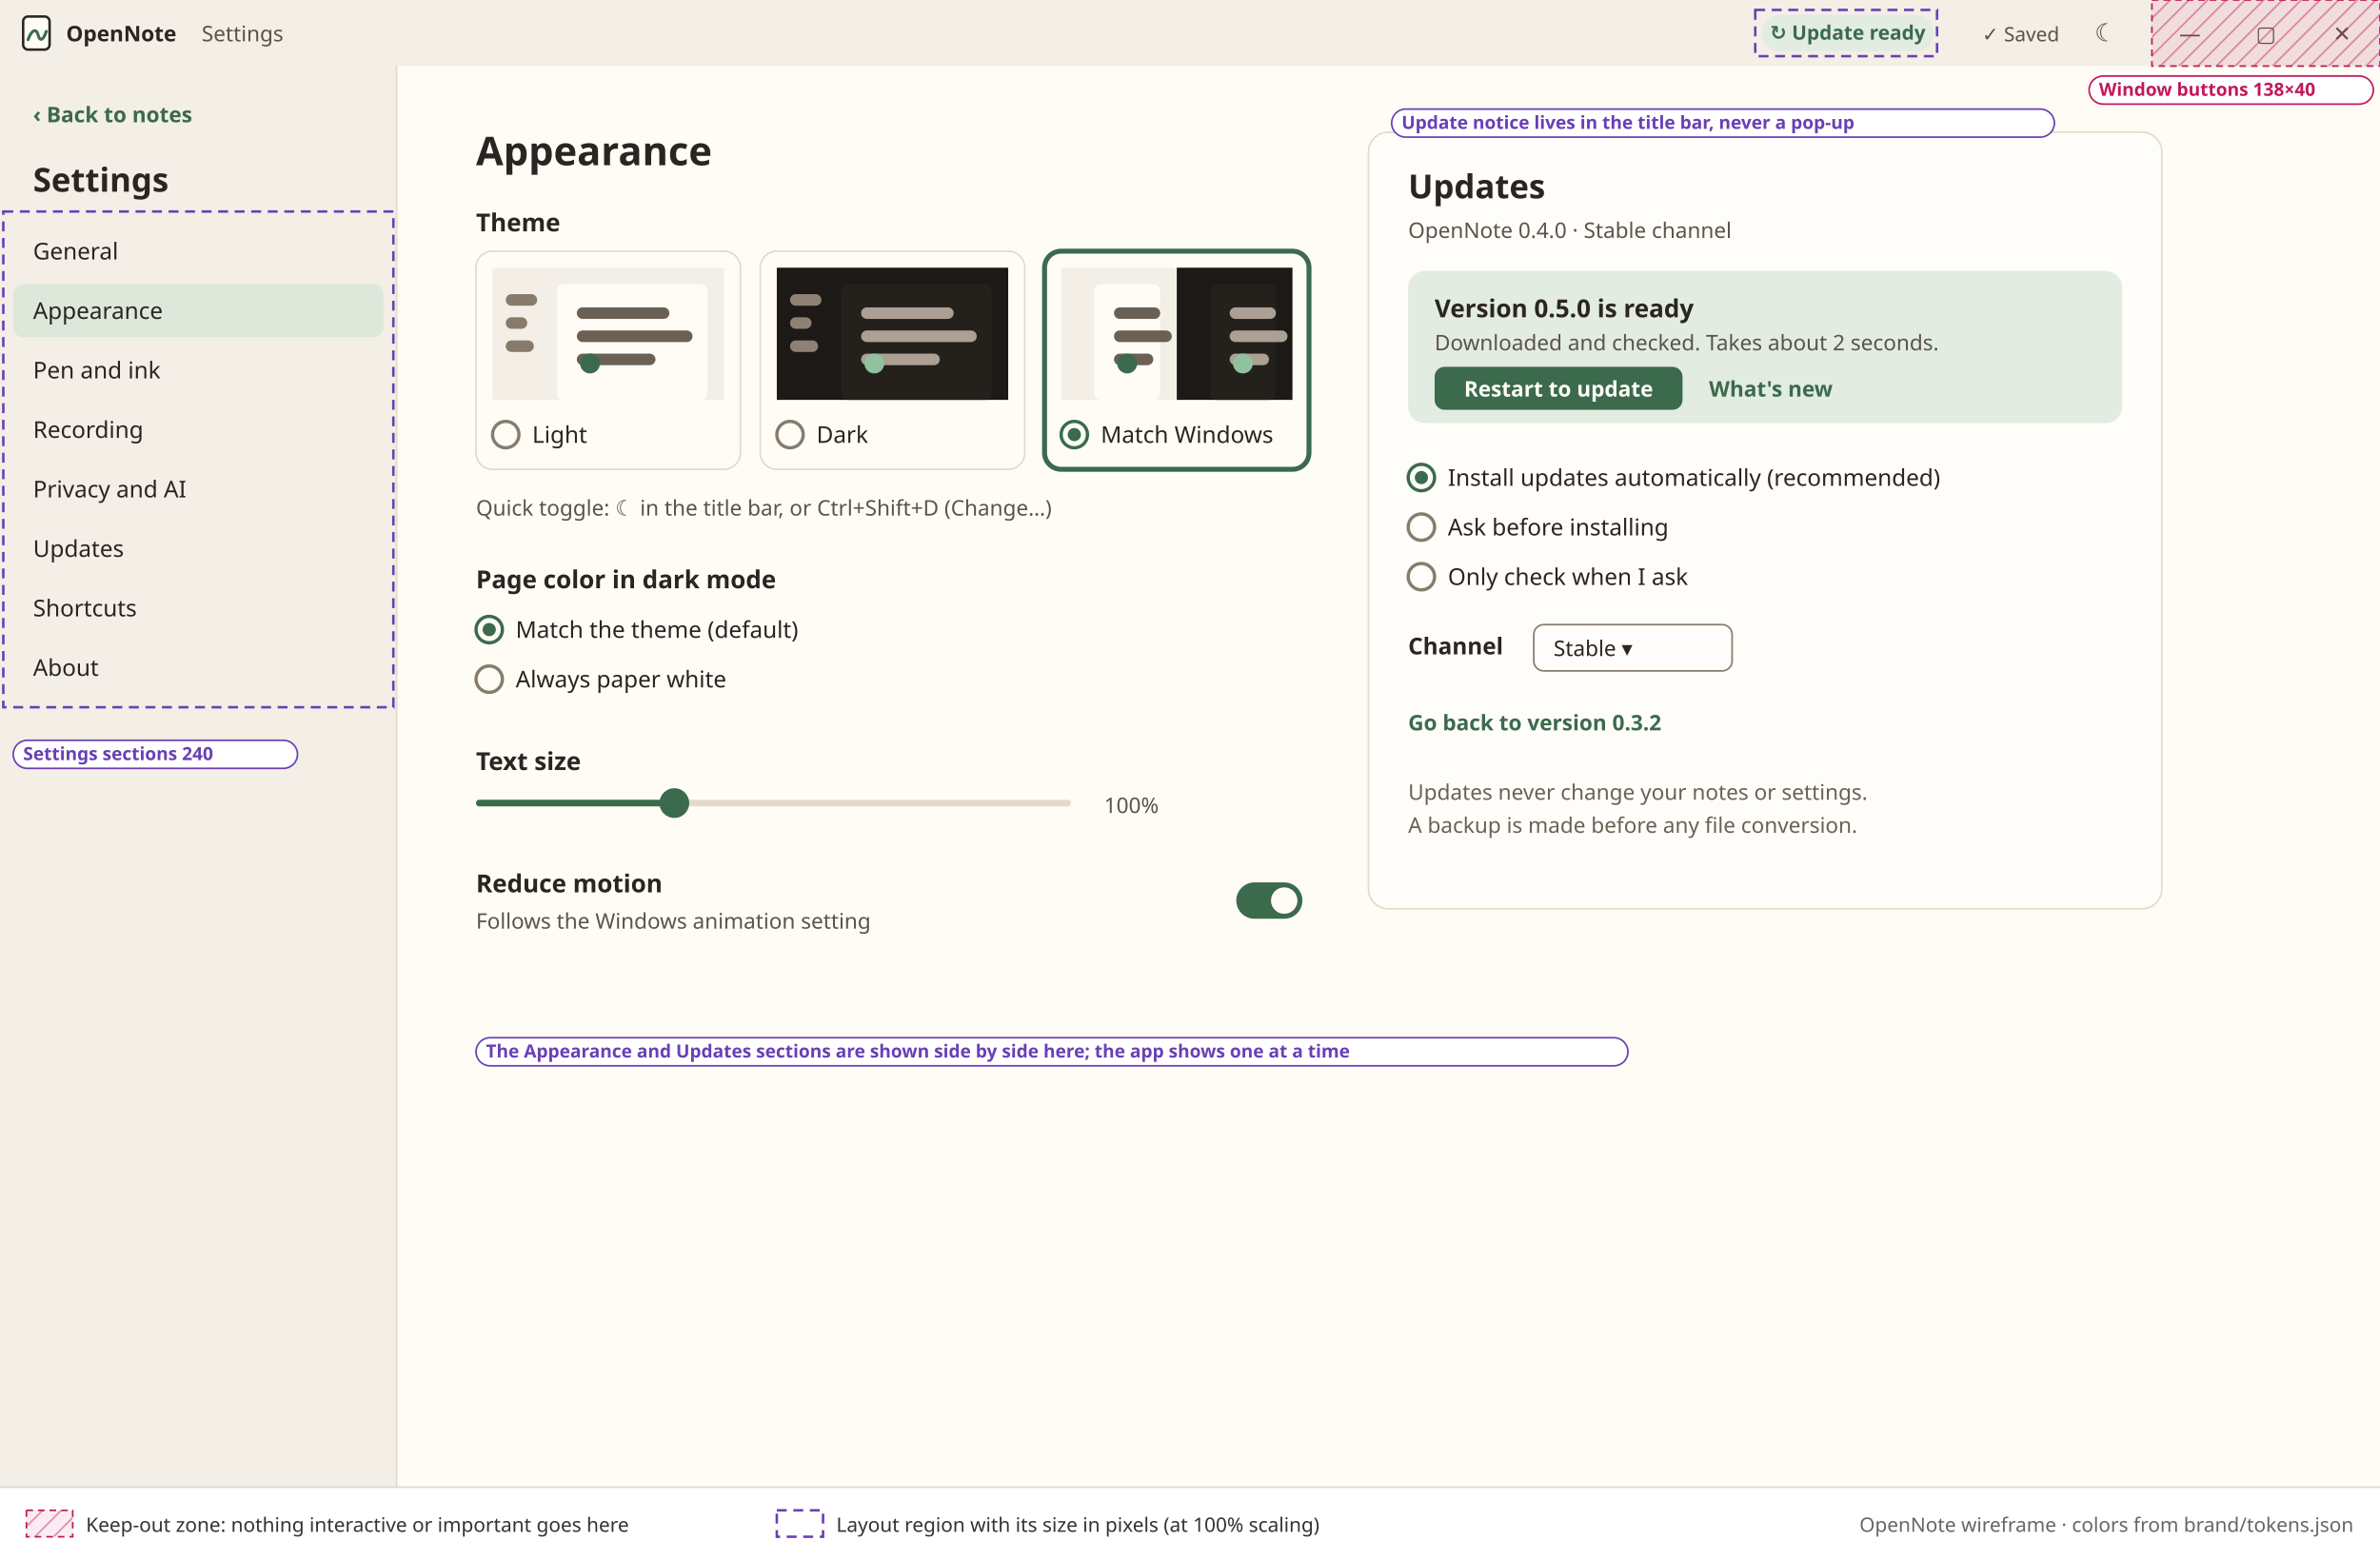
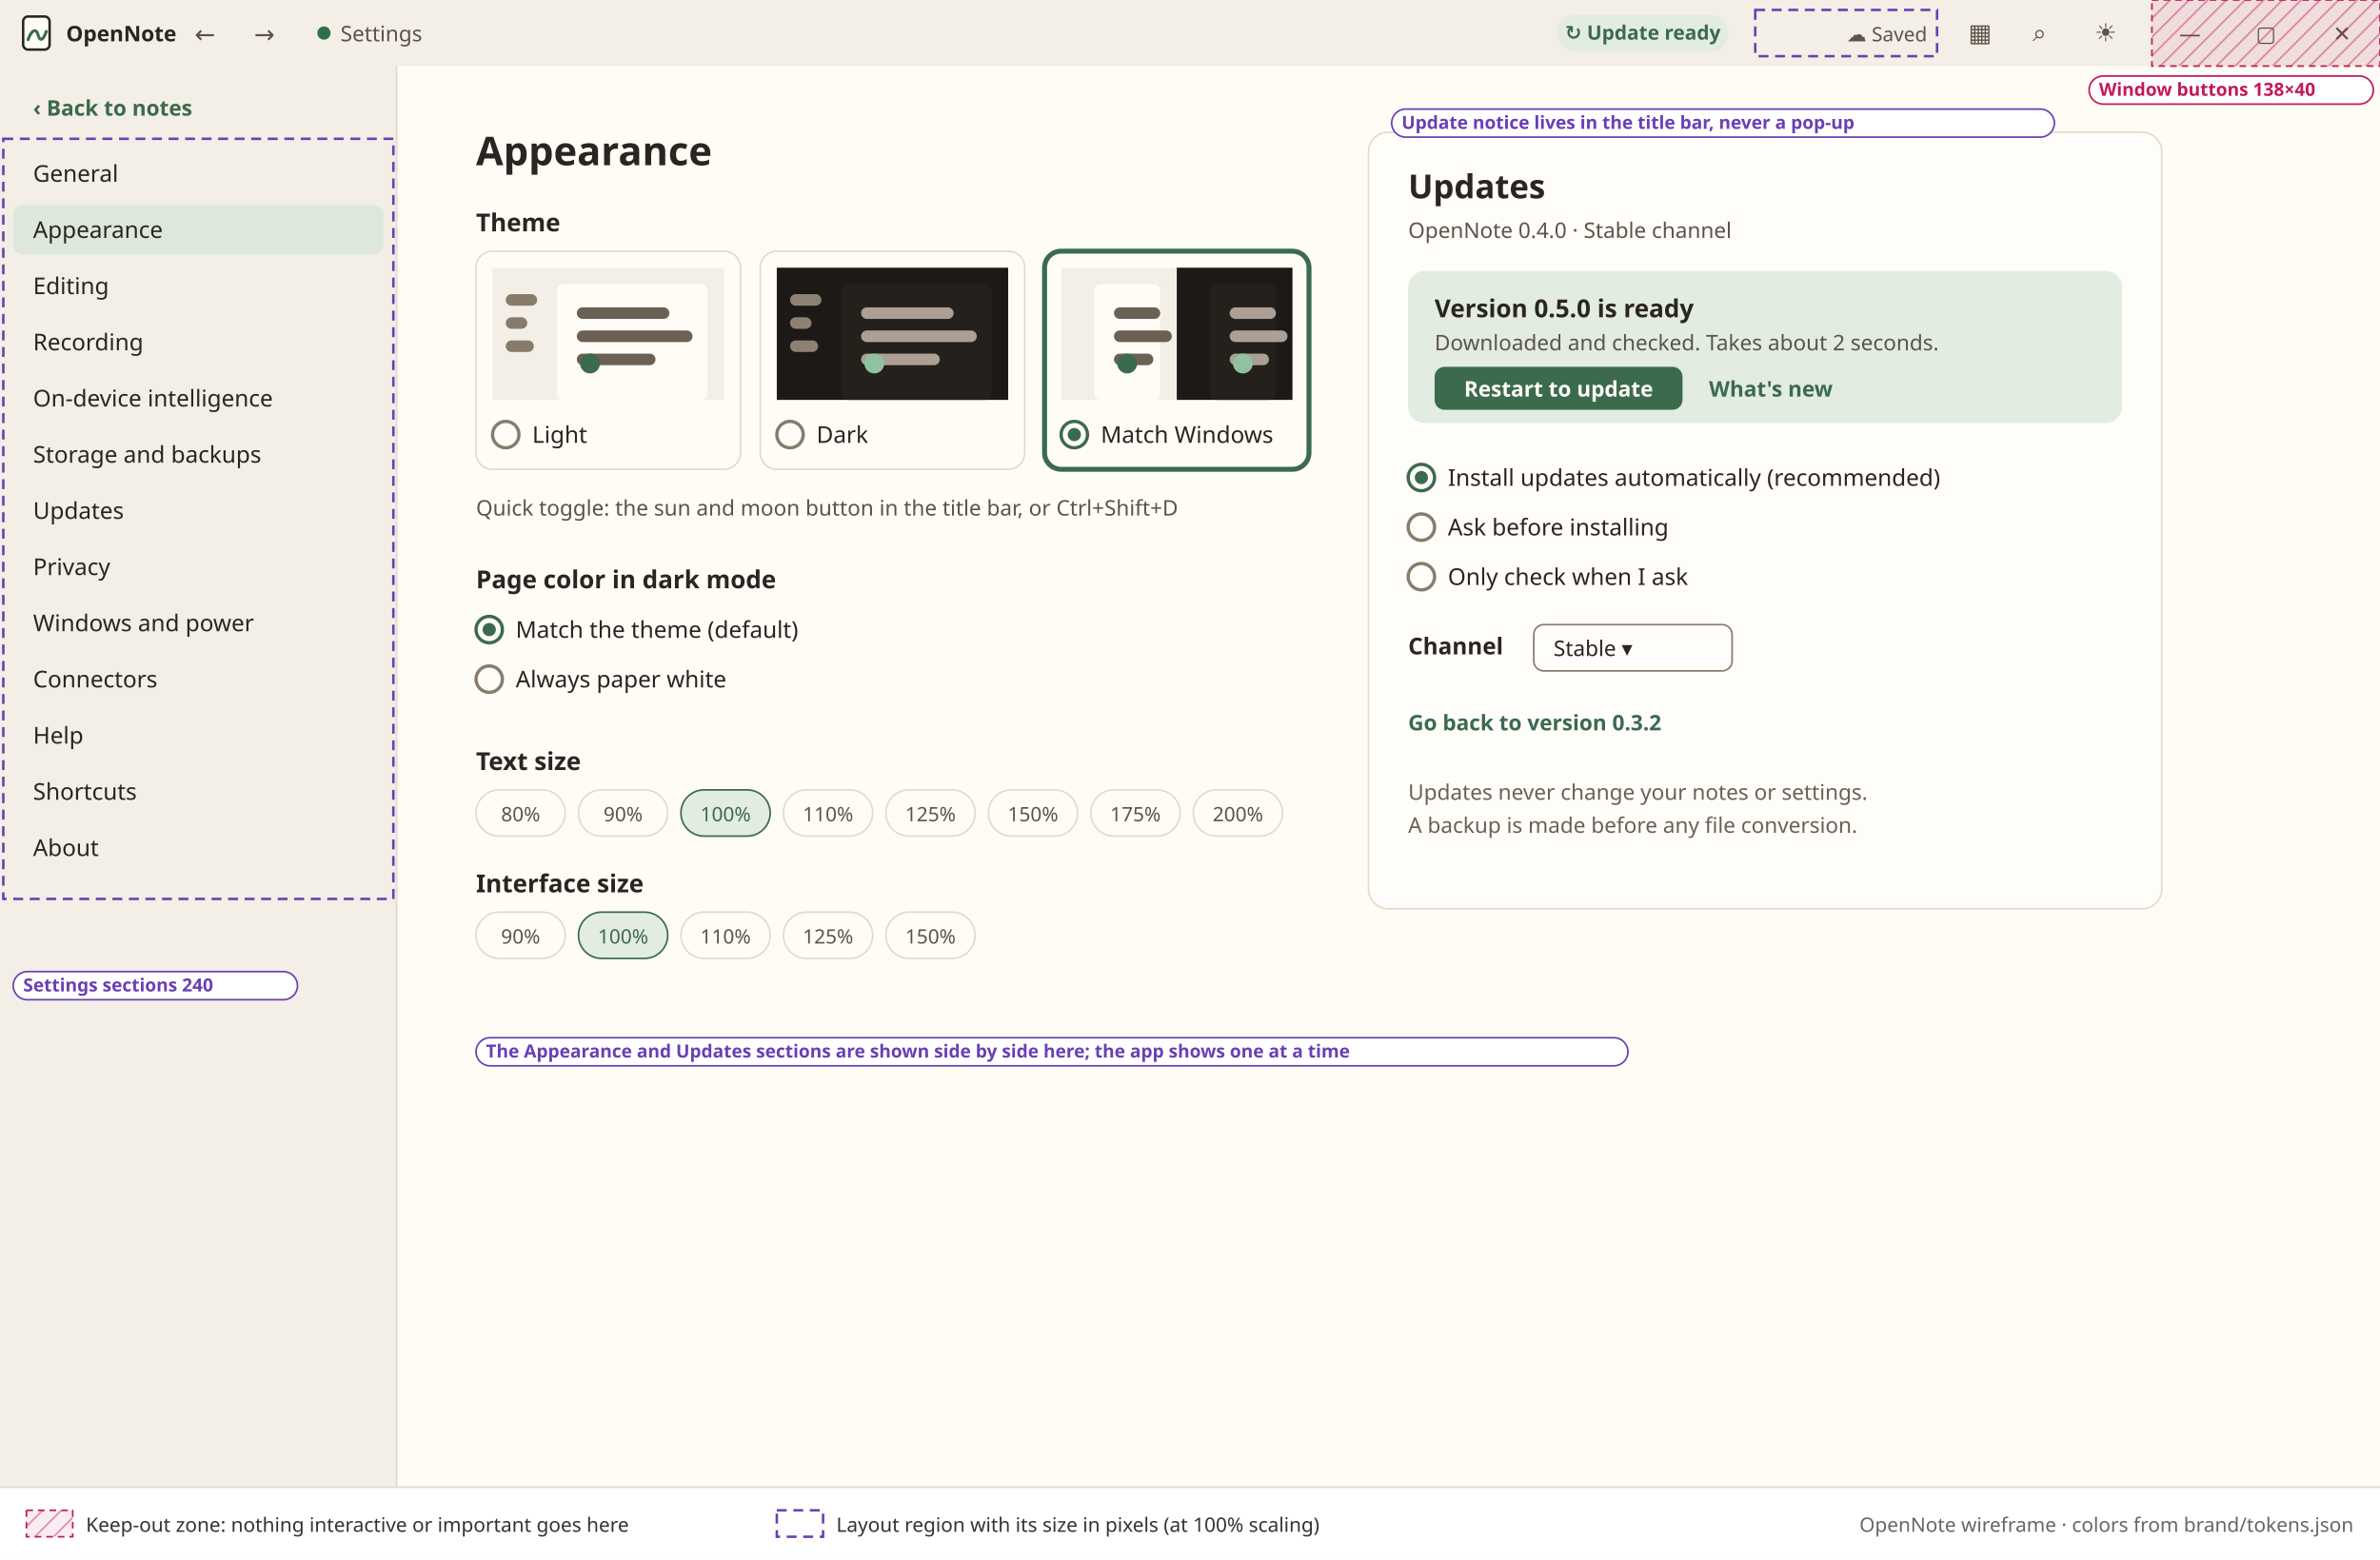
<svg xmlns="http://www.w3.org/2000/svg" viewBox="0 0 1440 944" width="1440" height="944" role="img">
  <defs>
    <pattern id="hatch" width="8" height="8" patternUnits="userSpaceOnUse" patternTransform="rotate(45)">
      <rect width="8" height="8" fill="#C2185B" fill-opacity="0.08" />
      <line x1="0" y1="0" x2="0" y2="8" stroke="#C2185B" stroke-opacity="0.45" stroke-width="2" />
    </pattern>
    <filter id="shadow" x="-10%" y="-10%" width="120%" height="130%">
      <feDropShadow dx="0" dy="4" stdDeviation="6" flood-color="#2B2521" flood-opacity="0.16" />
    </filter>
  </defs>
  <rect x="0" y="0" width="1440" height="900" rx="0" fill="#F3EEE6" />
  <rect x="0" y="0" width="1440" height="40" rx="0" fill="#F3EEE6" />
  <rect x="14" y="10" width="16" height="20" rx="3" fill="#FFFCF6" stroke="#2B2521" stroke-width="1.5" />
  <path d="M17 24c2-6 5-7 6-3s3 4 5-2" fill="none" stroke-linecap="round" stroke-linejoin="round" stroke="#3B6A4D" stroke-width="1.8" />
  <text x="40" y="25" font-size="13" font-weight="600" fill="#2B2521" text-anchor="start" font-family="'Atkinson Hyperlegible Next', 'Segoe UI', system-ui, sans-serif">OpenNote</text>
-   <text x="122" y="25" font-size="13" font-weight="400" fill="#5C534A" text-anchor="start" font-family="'Atkinson Hyperlegible Next', 'Segoe UI', system-ui, sans-serif">Settings</text>
-   <text x="1274" y="25" font-size="15" font-weight="400" fill="#5C534A" text-anchor="middle" font-family="'Atkinson Hyperlegible Next', 'Segoe UI', system-ui, sans-serif">☾</text>
-   <text x="1246" y="25" font-size="12" font-weight="400" fill="#5C534A" text-anchor="end" font-family="'Atkinson Hyperlegible Next', 'Segoe UI', system-ui, sans-serif">✓ Saved</text>
-   <rect x="1066" y="9" width="104" height="22" rx="11" fill="#E2ECE1" />
-   <text x="1118" y="24" font-size="12" font-weight="600" fill="#3B6A4D" text-anchor="middle" font-family="'Atkinson Hyperlegible Next', 'Segoe UI', system-ui, sans-serif">↻ Update ready</text>
+   <text x="124" y="26" font-size="15" font-weight="400" fill="#5C534A" text-anchor="middle" font-family="'Atkinson Hyperlegible Next', 'Segoe UI', system-ui, sans-serif">←</text>
+   <text x="160" y="26" font-size="15" font-weight="400" fill="#5C534A" text-anchor="middle" font-family="'Atkinson Hyperlegible Next', 'Segoe UI', system-ui, sans-serif">→</text>
+   <circle cx="196" cy="20" r="4" fill="#2E7048" />
+   <text x="206" y="25" font-size="13" font-weight="400" fill="#5C534A" text-anchor="start" font-family="'Atkinson Hyperlegible Next', 'Segoe UI', system-ui, sans-serif">Settings</text>
+   <text x="1166" y="25" font-size="12" font-weight="400" fill="#5C534A" text-anchor="end" font-family="'Atkinson Hyperlegible Next', 'Segoe UI', system-ui, sans-serif">☁ Saved</text>
+   <text x="1198" y="25" font-size="15" font-weight="400" fill="#5C534A" text-anchor="middle" font-family="'Atkinson Hyperlegible Next', 'Segoe UI', system-ui, sans-serif">▦</text>
+   <text x="1234" y="25" font-size="15" font-weight="400" fill="#5C534A" text-anchor="middle" font-family="'Atkinson Hyperlegible Next', 'Segoe UI', system-ui, sans-serif">⌕</text>
+   <text x="1274" y="25" font-size="15" font-weight="400" fill="#5C534A" text-anchor="middle" font-family="'Atkinson Hyperlegible Next', 'Segoe UI', system-ui, sans-serif">☀</text>
+   <rect x="942" y="9" width="104" height="22" rx="11" fill="#E2ECE1" />
+   <text x="994" y="24" font-size="12" font-weight="600" fill="#3B6A4D" text-anchor="middle" font-family="'Atkinson Hyperlegible Next', 'Segoe UI', system-ui, sans-serif">↻ Update ready</text>
  <text x="1325" y="25" font-size="13" font-weight="400" fill="#5C534A" text-anchor="middle" font-family="'Atkinson Hyperlegible Next', 'Segoe UI', system-ui, sans-serif">—</text>
  <text x="1371" y="25" font-size="13" font-weight="400" fill="#5C534A" text-anchor="middle" font-family="'Atkinson Hyperlegible Next', 'Segoe UI', system-ui, sans-serif">▢</text>
  <text x="1417" y="25" font-size="13" font-weight="400" fill="#5C534A" text-anchor="middle" font-family="'Atkinson Hyperlegible Next', 'Segoe UI', system-ui, sans-serif">✕</text>
  <rect x="240" y="40" width="1200" height="860" rx="0" fill="#FFFCF6" />
  <rect x="0" y="40" width="240" height="860" rx="0" fill="#F3EEE6" />
  <line x1="240" y1="40" x2="240" y2="900" stroke="#E3DACC" />
-   <text x="20" y="74" font-size="13" font-weight="600" fill="#3B6A4D" text-anchor="start" font-family="'Atkinson Hyperlegible Next', 'Segoe UI', system-ui, sans-serif">‹ Back to notes</text>
-   <text x="20" y="116" font-size="20" font-weight="600" fill="#2B2521" text-anchor="start" font-family="'Atkinson Hyperlegible Next', 'Segoe UI', system-ui, sans-serif">Settings</text>
-   <text x="20" y="157" font-size="14" font-weight="400" fill="#2B2521" text-anchor="start" font-family="'Atkinson Hyperlegible Next', 'Segoe UI', system-ui, sans-serif">General</text>
-   <rect x="8" y="172" width="224" height="32" rx="6" fill="#DDE8DA" />
-   <text x="20" y="193" font-size="14" font-weight="400" fill="#2B2521" text-anchor="start" font-family="'Atkinson Hyperlegible Next', 'Segoe UI', system-ui, sans-serif">Appearance</text>
-   <text x="20" y="229" font-size="14" font-weight="400" fill="#2B2521" text-anchor="start" font-family="'Atkinson Hyperlegible Next', 'Segoe UI', system-ui, sans-serif">Pen and ink</text>
-   <text x="20" y="265" font-size="14" font-weight="400" fill="#2B2521" text-anchor="start" font-family="'Atkinson Hyperlegible Next', 'Segoe UI', system-ui, sans-serif">Recording</text>
-   <text x="20" y="301" font-size="14" font-weight="400" fill="#2B2521" text-anchor="start" font-family="'Atkinson Hyperlegible Next', 'Segoe UI', system-ui, sans-serif">Privacy and AI</text>
-   <text x="20" y="337" font-size="14" font-weight="400" fill="#2B2521" text-anchor="start" font-family="'Atkinson Hyperlegible Next', 'Segoe UI', system-ui, sans-serif">Updates</text>
-   <text x="20" y="373" font-size="14" font-weight="400" fill="#2B2521" text-anchor="start" font-family="'Atkinson Hyperlegible Next', 'Segoe UI', system-ui, sans-serif">Shortcuts</text>
-   <text x="20" y="409" font-size="14" font-weight="400" fill="#2B2521" text-anchor="start" font-family="'Atkinson Hyperlegible Next', 'Segoe UI', system-ui, sans-serif">About</text>
+   <text x="20" y="70" font-size="13" font-weight="600" fill="#3B6A4D" text-anchor="start" font-family="'Atkinson Hyperlegible Next', 'Segoe UI', system-ui, sans-serif">‹ Back to notes</text>
+   <text x="20" y="110" font-size="14" font-weight="400" fill="#2B2521" text-anchor="start" font-family="'Atkinson Hyperlegible Next', 'Segoe UI', system-ui, sans-serif">General</text>
+   <rect x="8" y="124" width="224" height="30" rx="6" fill="#DDE8DA" />
+   <text x="20" y="144" font-size="14" font-weight="400" fill="#2B2521" text-anchor="start" font-family="'Atkinson Hyperlegible Next', 'Segoe UI', system-ui, sans-serif">Appearance</text>
+   <text x="20" y="178" font-size="14" font-weight="400" fill="#2B2521" text-anchor="start" font-family="'Atkinson Hyperlegible Next', 'Segoe UI', system-ui, sans-serif">Editing</text>
+   <text x="20" y="212" font-size="14" font-weight="400" fill="#2B2521" text-anchor="start" font-family="'Atkinson Hyperlegible Next', 'Segoe UI', system-ui, sans-serif">Recording</text>
+   <text x="20" y="246" font-size="14" font-weight="400" fill="#2B2521" text-anchor="start" font-family="'Atkinson Hyperlegible Next', 'Segoe UI', system-ui, sans-serif">On-device intelligence</text>
+   <text x="20" y="280" font-size="14" font-weight="400" fill="#2B2521" text-anchor="start" font-family="'Atkinson Hyperlegible Next', 'Segoe UI', system-ui, sans-serif">Storage and backups</text>
+   <text x="20" y="314" font-size="14" font-weight="400" fill="#2B2521" text-anchor="start" font-family="'Atkinson Hyperlegible Next', 'Segoe UI', system-ui, sans-serif">Updates</text>
+   <text x="20" y="348" font-size="14" font-weight="400" fill="#2B2521" text-anchor="start" font-family="'Atkinson Hyperlegible Next', 'Segoe UI', system-ui, sans-serif">Privacy</text>
+   <text x="20" y="382" font-size="14" font-weight="400" fill="#2B2521" text-anchor="start" font-family="'Atkinson Hyperlegible Next', 'Segoe UI', system-ui, sans-serif">Windows and power</text>
+   <text x="20" y="416" font-size="14" font-weight="400" fill="#2B2521" text-anchor="start" font-family="'Atkinson Hyperlegible Next', 'Segoe UI', system-ui, sans-serif">Connectors</text>
+   <text x="20" y="450" font-size="14" font-weight="400" fill="#2B2521" text-anchor="start" font-family="'Atkinson Hyperlegible Next', 'Segoe UI', system-ui, sans-serif">Help</text>
+   <text x="20" y="484" font-size="14" font-weight="400" fill="#2B2521" text-anchor="start" font-family="'Atkinson Hyperlegible Next', 'Segoe UI', system-ui, sans-serif">Shortcuts</text>
+   <text x="20" y="518" font-size="14" font-weight="400" fill="#2B2521" text-anchor="start" font-family="'Atkinson Hyperlegible Next', 'Segoe UI', system-ui, sans-serif">About</text>
  <text x="288" y="100" font-size="24" font-weight="600" fill="#2B2521" text-anchor="start" font-family="'Atkinson Hyperlegible Next', 'Segoe UI', system-ui, sans-serif">Appearance</text>
  <text x="288" y="140" font-size="15" font-weight="600" fill="#2B2521" text-anchor="start" font-family="'Atkinson Hyperlegible Next', 'Segoe UI', system-ui, sans-serif">Theme</text>
  <rect x="288" y="152" width="160" height="132" rx="10" fill="#FFFCF6" stroke="#E3DACC" stroke-width="1" />
  <rect x="298" y="162" width="140" height="80" rx="0" fill="#F3EEE6" />
  <rect x="337" y="172" width="91" height="70" rx="4" fill="#FFFCF6" />
  <rect x="306" y="178" width="19" height="7" rx="3.5" fill="#877B6C" />
  <rect x="306" y="192" width="13" height="7" rx="3.5" fill="#877B6C" />
  <rect x="306" y="206" width="17" height="7" rx="3.5" fill="#877B6C" />
  <rect x="349" y="186" width="56" height="7" rx="3.5" fill="#6B6054" />
  <rect x="349" y="200" width="70" height="7" rx="3.5" fill="#6B6054" />
  <rect x="349" y="214" width="47.6" height="7" rx="3.5" fill="#6B6054" />
  <circle cx="357" cy="220" r="6" fill="#3B6A4D" />
  <circle cx="306" cy="263" r="8" fill="none" stroke="#877B6C" stroke-width="2" />
  <text x="322" y="268" font-size="14" font-weight="400" fill="#2B2521" text-anchor="start" font-family="'Atkinson Hyperlegible Next', 'Segoe UI', system-ui, sans-serif">Light</text>
  <rect x="460" y="152" width="160" height="132" rx="10" fill="#FFFCF6" stroke="#E3DACC" stroke-width="1" />
  <rect x="470" y="162" width="140" height="80" rx="0" fill="#1C1916" />
  <rect x="509" y="172" width="91" height="70" rx="4" fill="#24201C" />
  <rect x="478" y="178" width="19" height="7" rx="3.5" fill="#8D8174" />
  <rect x="478" y="192" width="13" height="7" rx="3.5" fill="#8D8174" />
  <rect x="478" y="206" width="17" height="7" rx="3.5" fill="#8D8174" />
  <rect x="521" y="186" width="56" height="7" rx="3.5" fill="#ABA093" />
  <rect x="521" y="200" width="70" height="7" rx="3.5" fill="#ABA093" />
  <rect x="521" y="214" width="47.6" height="7" rx="3.5" fill="#ABA093" />
  <circle cx="529" cy="220" r="6" fill="#8FC29D" />
  <circle cx="478" cy="263" r="8" fill="none" stroke="#877B6C" stroke-width="2" />
  <text x="494" y="268" font-size="14" font-weight="400" fill="#2B2521" text-anchor="start" font-family="'Atkinson Hyperlegible Next', 'Segoe UI', system-ui, sans-serif">Dark</text>
  <rect x="632" y="152" width="160" height="132" rx="10" fill="#FFFCF6" stroke="#3B6A4D" stroke-width="3" />
  <rect x="642" y="162" width="70" height="80" rx="0" fill="#F3EEE6" />
  <rect x="662" y="172" width="40" height="70" rx="4" fill="#FFFCF6" />
  <rect x="650" y="178" width="0" height="7" rx="3.5" fill="#877B6C" />
  <rect x="650" y="192" width="-6" height="7" rx="3.5" fill="#877B6C" />
  <rect x="650" y="206" width="-2" height="7" rx="3.5" fill="#877B6C" />
  <rect x="674" y="186" width="28" height="7" rx="3.5" fill="#6B6054" />
  <rect x="674" y="200" width="35" height="7" rx="3.5" fill="#6B6054" />
  <rect x="674" y="214" width="23.8" height="7" rx="3.5" fill="#6B6054" />
  <circle cx="682" cy="220" r="6" fill="#3B6A4D" />
  <rect x="712" y="162" width="70" height="80" rx="0" fill="#1C1916" />
  <rect x="732" y="172" width="40" height="70" rx="4" fill="#24201C" />
  <rect x="720" y="178" width="0" height="7" rx="3.5" fill="#8D8174" />
  <rect x="720" y="192" width="-6" height="7" rx="3.5" fill="#8D8174" />
  <rect x="720" y="206" width="-2" height="7" rx="3.5" fill="#8D8174" />
  <rect x="744" y="186" width="28" height="7" rx="3.5" fill="#ABA093" />
  <rect x="744" y="200" width="35" height="7" rx="3.5" fill="#ABA093" />
  <rect x="744" y="214" width="23.8" height="7" rx="3.5" fill="#ABA093" />
  <circle cx="752" cy="220" r="6" fill="#8FC29D" />
  <circle cx="650" cy="263" r="8" fill="none" stroke="#3B6A4D" stroke-width="2" />
  <circle cx="650" cy="263" r="4" fill="#3B6A4D" />
  <text x="666" y="268" font-size="14" font-weight="400" fill="#2B2521" text-anchor="start" font-family="'Atkinson Hyperlegible Next', 'Segoe UI', system-ui, sans-serif">Match Windows</text>
-   <text x="288" y="312" font-size="13" font-weight="400" fill="#5C534A" text-anchor="start" font-family="'Atkinson Hyperlegible Next', 'Segoe UI', system-ui, sans-serif">Quick toggle: ☾ in the title bar, or Ctrl+Shift+D (Change…)</text>
+   <text x="288" y="312" font-size="13" font-weight="400" fill="#5C534A" text-anchor="start" font-family="'Atkinson Hyperlegible Next', 'Segoe UI', system-ui, sans-serif">Quick toggle: the sun and moon button in the title bar, or Ctrl+Shift+D</text>
  <text x="288" y="356" font-size="15" font-weight="600" fill="#2B2521" text-anchor="start" font-family="'Atkinson Hyperlegible Next', 'Segoe UI', system-ui, sans-serif">Page color in dark mode</text>
  <circle cx="296" cy="381" r="8" fill="none" stroke="#3B6A4D" stroke-width="2" />
  <circle cx="296" cy="381" r="4" fill="#3B6A4D" />
  <text x="312" y="386" font-size="14" font-weight="400" fill="#2B2521" text-anchor="start" font-family="'Atkinson Hyperlegible Next', 'Segoe UI', system-ui, sans-serif">Match the theme (default)</text>
  <circle cx="296" cy="411" r="8" fill="none" stroke="#877B6C" stroke-width="2" />
  <text x="312" y="416" font-size="14" font-weight="400" fill="#2B2521" text-anchor="start" font-family="'Atkinson Hyperlegible Next', 'Segoe UI', system-ui, sans-serif">Always paper white</text>
  <text x="288" y="466" font-size="15" font-weight="600" fill="#2B2521" text-anchor="start" font-family="'Atkinson Hyperlegible Next', 'Segoe UI', system-ui, sans-serif">Text size</text>
-   <rect x="288" y="484" width="360" height="4" rx="2" fill="#E3DACC" />
-   <rect x="288" y="484" width="120" height="4" rx="2" fill="#3B6A4D" />
-   <circle cx="408" cy="486" r="9" fill="#3B6A4D" />
-   <text x="668" y="492" font-size="13" font-weight="400" fill="#5C534A" text-anchor="start" font-family="'Atkinson Hyperlegible Next', 'Segoe UI', system-ui, sans-serif">100%</text>
-   <text x="288" y="540" font-size="15" font-weight="600" fill="#2B2521" text-anchor="start" font-family="'Atkinson Hyperlegible Next', 'Segoe UI', system-ui, sans-serif">Reduce motion</text>
-   <text x="288" y="562" font-size="13" font-weight="400" fill="#5C534A" text-anchor="start" font-family="'Atkinson Hyperlegible Next', 'Segoe UI', system-ui, sans-serif">Follows the Windows animation setting</text>
-   <rect x="748" y="534" width="40" height="22" rx="11" fill="#3B6A4D" />
-   <circle cx="777" cy="545" r="8" fill="#FFFCF6" />
+   <g data-fit="4" data-center="both">
+     <rect x="288" y="478" width="54" height="28" rx="14" fill="none" stroke="#E3DACC" stroke-width="1" />
+     <text x="315" y="497" font-size="12" font-weight="400" fill="#5C534A" text-anchor="middle" font-family="'Atkinson Hyperlegible Next', 'Segoe UI', system-ui, sans-serif">80%</text>
+   </g>
+   <g data-fit="4" data-center="both">
+     <rect x="350" y="478" width="54" height="28" rx="14" fill="none" stroke="#E3DACC" stroke-width="1" />
+     <text x="377" y="497" font-size="12" font-weight="400" fill="#5C534A" text-anchor="middle" font-family="'Atkinson Hyperlegible Next', 'Segoe UI', system-ui, sans-serif">90%</text>
+   </g>
+   <g data-fit="4" data-center="both">
+     <rect x="412" y="478" width="54" height="28" rx="14" fill="#E2ECE1" stroke="#3B6A4D" stroke-width="1" />
+     <text x="439" y="497" font-size="12" font-weight="400" fill="#3B6A4D" text-anchor="middle" font-family="'Atkinson Hyperlegible Next', 'Segoe UI', system-ui, sans-serif">100%</text>
+   </g>
+   <g data-fit="4" data-center="both">
+     <rect x="474" y="478" width="54" height="28" rx="14" fill="none" stroke="#E3DACC" stroke-width="1" />
+     <text x="501" y="497" font-size="12" font-weight="400" fill="#5C534A" text-anchor="middle" font-family="'Atkinson Hyperlegible Next', 'Segoe UI', system-ui, sans-serif">110%</text>
+   </g>
+   <g data-fit="4" data-center="both">
+     <rect x="536" y="478" width="54" height="28" rx="14" fill="none" stroke="#E3DACC" stroke-width="1" />
+     <text x="563" y="497" font-size="12" font-weight="400" fill="#5C534A" text-anchor="middle" font-family="'Atkinson Hyperlegible Next', 'Segoe UI', system-ui, sans-serif">125%</text>
+   </g>
+   <g data-fit="4" data-center="both">
+     <rect x="598" y="478" width="54" height="28" rx="14" fill="none" stroke="#E3DACC" stroke-width="1" />
+     <text x="625" y="497" font-size="12" font-weight="400" fill="#5C534A" text-anchor="middle" font-family="'Atkinson Hyperlegible Next', 'Segoe UI', system-ui, sans-serif">150%</text>
+   </g>
+   <g data-fit="4" data-center="both">
+     <rect x="660" y="478" width="54" height="28" rx="14" fill="none" stroke="#E3DACC" stroke-width="1" />
+     <text x="687" y="497" font-size="12" font-weight="400" fill="#5C534A" text-anchor="middle" font-family="'Atkinson Hyperlegible Next', 'Segoe UI', system-ui, sans-serif">175%</text>
+   </g>
+   <g data-fit="4" data-center="both">
+     <rect x="722" y="478" width="54" height="28" rx="14" fill="none" stroke="#E3DACC" stroke-width="1" />
+     <text x="749" y="497" font-size="12" font-weight="400" fill="#5C534A" text-anchor="middle" font-family="'Atkinson Hyperlegible Next', 'Segoe UI', system-ui, sans-serif">200%</text>
+   </g>
+   <text x="288" y="540" font-size="15" font-weight="600" fill="#2B2521" text-anchor="start" font-family="'Atkinson Hyperlegible Next', 'Segoe UI', system-ui, sans-serif">Interface size</text>
+   <g data-fit="4" data-center="both">
+     <rect x="288" y="552" width="54" height="28" rx="14" fill="none" stroke="#E3DACC" stroke-width="1" />
+     <text x="315" y="571" font-size="12" font-weight="400" fill="#5C534A" text-anchor="middle" font-family="'Atkinson Hyperlegible Next', 'Segoe UI', system-ui, sans-serif">90%</text>
+   </g>
+   <g data-fit="4" data-center="both">
+     <rect x="350" y="552" width="54" height="28" rx="14" fill="#E2ECE1" stroke="#3B6A4D" stroke-width="1" />
+     <text x="377" y="571" font-size="12" font-weight="400" fill="#3B6A4D" text-anchor="middle" font-family="'Atkinson Hyperlegible Next', 'Segoe UI', system-ui, sans-serif">100%</text>
+   </g>
+   <g data-fit="4" data-center="both">
+     <rect x="412" y="552" width="54" height="28" rx="14" fill="none" stroke="#E3DACC" stroke-width="1" />
+     <text x="439" y="571" font-size="12" font-weight="400" fill="#5C534A" text-anchor="middle" font-family="'Atkinson Hyperlegible Next', 'Segoe UI', system-ui, sans-serif">110%</text>
+   </g>
+   <g data-fit="4" data-center="both">
+     <rect x="474" y="552" width="54" height="28" rx="14" fill="none" stroke="#E3DACC" stroke-width="1" />
+     <text x="501" y="571" font-size="12" font-weight="400" fill="#5C534A" text-anchor="middle" font-family="'Atkinson Hyperlegible Next', 'Segoe UI', system-ui, sans-serif">125%</text>
+   </g>
+   <g data-fit="4" data-center="both">
+     <rect x="536" y="552" width="54" height="28" rx="14" fill="none" stroke="#E3DACC" stroke-width="1" />
+     <text x="563" y="571" font-size="12" font-weight="400" fill="#5C534A" text-anchor="middle" font-family="'Atkinson Hyperlegible Next', 'Segoe UI', system-ui, sans-serif">150%</text>
+   </g>
  <rect x="828" y="80" width="480" height="470" rx="12" fill="#FFFDF9" stroke="#E3DACC" stroke-width="1" />
  <text x="852" y="120" font-size="20" font-weight="600" fill="#2B2521" text-anchor="start" font-family="'Atkinson Hyperlegible Next', 'Segoe UI', system-ui, sans-serif">Updates</text>
  <text x="852" y="144" font-size="13" font-weight="400" fill="#5C534A" text-anchor="start" font-family="'Atkinson Hyperlegible Next', 'Segoe UI', system-ui, sans-serif">OpenNote 0.4.0 · Stable channel</text>
  <rect x="852" y="164" width="432" height="92" rx="10" fill="#E2ECE1" />
  <text x="868" y="192" font-size="15" font-weight="600" fill="#2B2521" text-anchor="start" font-family="'Atkinson Hyperlegible Next', 'Segoe UI', system-ui, sans-serif">Version 0.5.0 is ready</text>
  <text x="868" y="212" font-size="13" font-weight="400" fill="#5C534A" text-anchor="start" font-family="'Atkinson Hyperlegible Next', 'Segoe UI', system-ui, sans-serif">Downloaded and checked. Takes about 2 seconds.</text>
  <rect x="868" y="222" width="150" height="26" rx="6" fill="#3B6A4D" />
  <text x="943" y="240" font-size="13" font-weight="600" fill="#FFFCF6" text-anchor="middle" font-family="'Atkinson Hyperlegible Next', 'Segoe UI', system-ui, sans-serif">Restart to update</text>
  <text x="1034" y="240" font-size="13" font-weight="600" fill="#3B6A4D" text-anchor="start" font-family="'Atkinson Hyperlegible Next', 'Segoe UI', system-ui, sans-serif">What's new</text>
  <circle cx="860" cy="289" r="8" fill="none" stroke="#3B6A4D" stroke-width="2" />
  <circle cx="860" cy="289" r="4" fill="#3B6A4D" />
  <text x="876" y="294" font-size="14" font-weight="400" fill="#2B2521" text-anchor="start" font-family="'Atkinson Hyperlegible Next', 'Segoe UI', system-ui, sans-serif">Install updates automatically (recommended)</text>
  <circle cx="860" cy="319" r="8" fill="none" stroke="#877B6C" stroke-width="2" />
  <text x="876" y="324" font-size="14" font-weight="400" fill="#2B2521" text-anchor="start" font-family="'Atkinson Hyperlegible Next', 'Segoe UI', system-ui, sans-serif">Ask before installing</text>
  <circle cx="860" cy="349" r="8" fill="none" stroke="#877B6C" stroke-width="2" />
  <text x="876" y="354" font-size="14" font-weight="400" fill="#2B2521" text-anchor="start" font-family="'Atkinson Hyperlegible Next', 'Segoe UI', system-ui, sans-serif">Only check when I ask</text>
  <text x="852" y="396" font-size="14" font-weight="600" fill="#2B2521" text-anchor="start" font-family="'Atkinson Hyperlegible Next', 'Segoe UI', system-ui, sans-serif">Channel</text>
  <rect x="928" y="378" width="120" height="28" rx="6" fill="none" stroke="#877B6C" stroke-width="1" />
  <text x="940" y="397" font-size="13" font-weight="400" fill="#2B2521" text-anchor="start" font-family="'Atkinson Hyperlegible Next', 'Segoe UI', system-ui, sans-serif">Stable ▾</text>
  <text x="852" y="442" font-size="13" font-weight="600" fill="#3B6A4D" text-anchor="start" font-family="'Atkinson Hyperlegible Next', 'Segoe UI', system-ui, sans-serif">Go back to version 0.3.2</text>
  <text x="852" y="484" font-size="13" font-weight="400" fill="#6B6054" text-anchor="start" font-family="'Atkinson Hyperlegible Next', 'Segoe UI', system-ui, sans-serif">Updates never change your notes or settings.</text>
  <text x="852" y="504" font-size="13" font-weight="400" fill="#6B6054" text-anchor="start" font-family="'Atkinson Hyperlegible Next', 'Segoe UI', system-ui, sans-serif">A backup is made before any file conversion.</text>
  <g pointer-events="none">
    <rect x="1302" y="0" width="138" height="40" rx="0" fill="url(#hatch)" stroke="#C2185B" stroke-width="1" stroke-dasharray="4 3" />
  </g>
  <g data-fit="4" pointer-events="none">
    <rect x="1264" y="46" width="172" height="17" rx="8.5" fill="#FFFFFF" stroke="#C2185B" stroke-width="1" />
    <text x="1270" y="58" font-size="11" font-weight="600" fill="#C2185B" text-anchor="start" font-family="'Atkinson Hyperlegible Next', 'Segoe UI', system-ui, sans-serif">Window buttons 138×40</text>
  </g>
  <g pointer-events="none">
-     <rect x="2" y="128" width="236" height="300" rx="0" fill="none" stroke="#6A3FB5" stroke-width="1.5" stroke-dasharray="6 4" />
-   </g>
-   <g data-fit="4" pointer-events="none">
-     <rect x="8" y="448" width="172" height="17" rx="8.5" fill="#FFFFFF" stroke="#6A3FB5" stroke-width="1" />
-     <text x="14" y="460" font-size="11" font-weight="600" fill="#6A3FB5" text-anchor="start" font-family="'Atkinson Hyperlegible Next', 'Segoe UI', system-ui, sans-serif">Settings sections 240</text>
+     <rect x="2" y="84" width="236" height="460" rx="0" fill="none" stroke="#6A3FB5" stroke-width="1.5" stroke-dasharray="6 4" />
+   </g>
+   <g data-fit="4" pointer-events="none">
+     <rect x="8" y="588" width="172" height="17" rx="8.5" fill="#FFFFFF" stroke="#6A3FB5" stroke-width="1" />
+     <text x="14" y="600" font-size="11" font-weight="600" fill="#6A3FB5" text-anchor="start" font-family="'Atkinson Hyperlegible Next', 'Segoe UI', system-ui, sans-serif">Settings sections 240</text>
  </g>
  <g pointer-events="none">
    <rect x="1062" y="6" width="110" height="28" rx="0" fill="none" stroke="#6A3FB5" stroke-width="1.5" stroke-dasharray="6 4" />
  </g>
  <g data-fit="4" pointer-events="none">
    <rect x="842" y="66" width="401" height="17" rx="8.5" fill="#FFFFFF" stroke="#6A3FB5" stroke-width="1" />
    <text x="848" y="78" font-size="11" font-weight="600" fill="#6A3FB5" text-anchor="start" font-family="'Atkinson Hyperlegible Next', 'Segoe UI', system-ui, sans-serif">Update notice lives in the title bar, never a pop-up</text>
  </g>
  <g data-fit="4" pointer-events="none">
    <rect x="288" y="628" width="697" height="17" rx="8.5" fill="#FFFFFF" stroke="#6A3FB5" stroke-width="1" />
    <text x="294" y="640" font-size="11" font-weight="600" fill="#6A3FB5" text-anchor="start" font-family="'Atkinson Hyperlegible Next', 'Segoe UI', system-ui, sans-serif">The Appearance and Updates sections are shown side by side here; the app shows one at a time</text>
  </g>
  <rect x="0" y="900" width="1440" height="44" rx="0" fill="#FFFFFF" />
  <line x1="0" y1="900" x2="1440" y2="900" stroke="#D9D9D9" />
  <rect x="16" y="914" width="28" height="16" rx="0" fill="url(#hatch)" stroke="#C2185B" stroke-width="1" stroke-dasharray="4 3" />
  <text x="52" y="927" font-size="12" font-weight="400" fill="#333" text-anchor="start" font-family="'Atkinson Hyperlegible Next', 'Segoe UI', system-ui, sans-serif">Keep-out zone: nothing interactive or important goes here</text>
  <rect x="470" y="914" width="28" height="16" rx="0" fill="none" stroke="#6A3FB5" stroke-width="1.5" stroke-dasharray="6 4" />
  <text x="506" y="927" font-size="12" font-weight="400" fill="#333" text-anchor="start" font-family="'Atkinson Hyperlegible Next', 'Segoe UI', system-ui, sans-serif">Layout region with its size in pixels (at 100% scaling)</text>
  <text x="1424" y="927" font-size="12" font-weight="400" fill="#666" text-anchor="end" font-family="'Atkinson Hyperlegible Next', 'Segoe UI', system-ui, sans-serif">OpenNote wireframe · colors from brand/tokens.json</text>
</svg>
